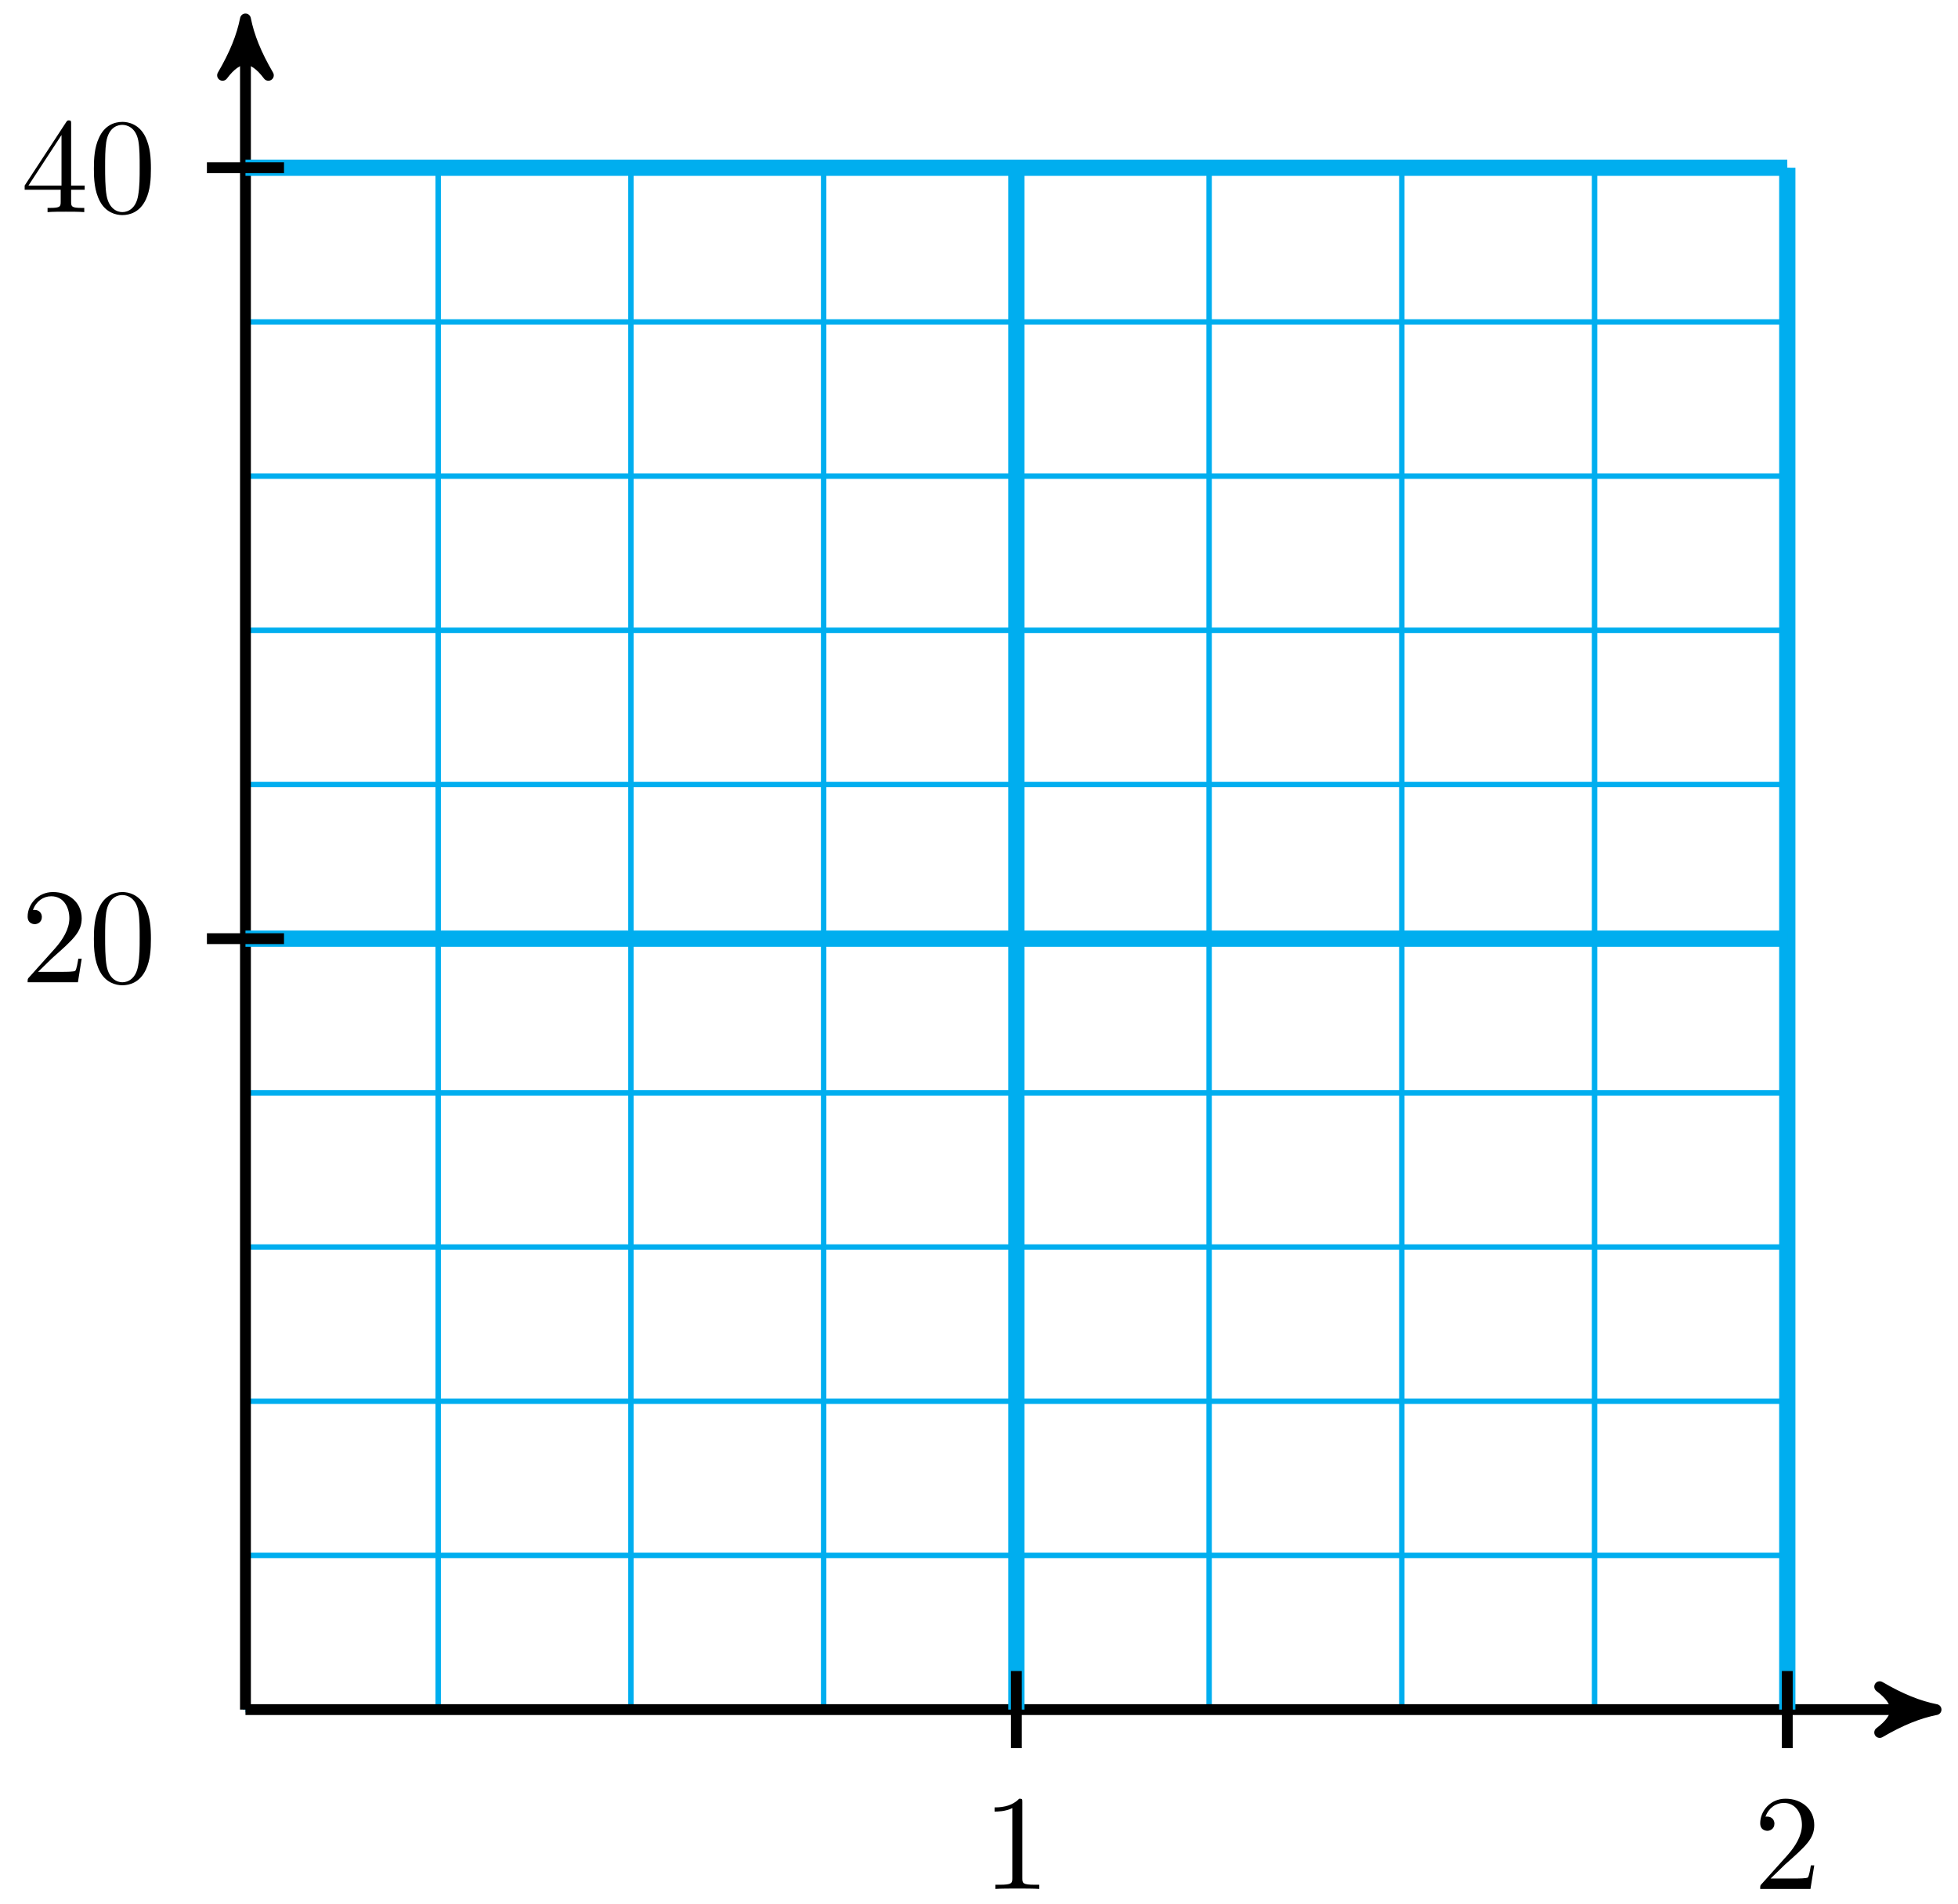
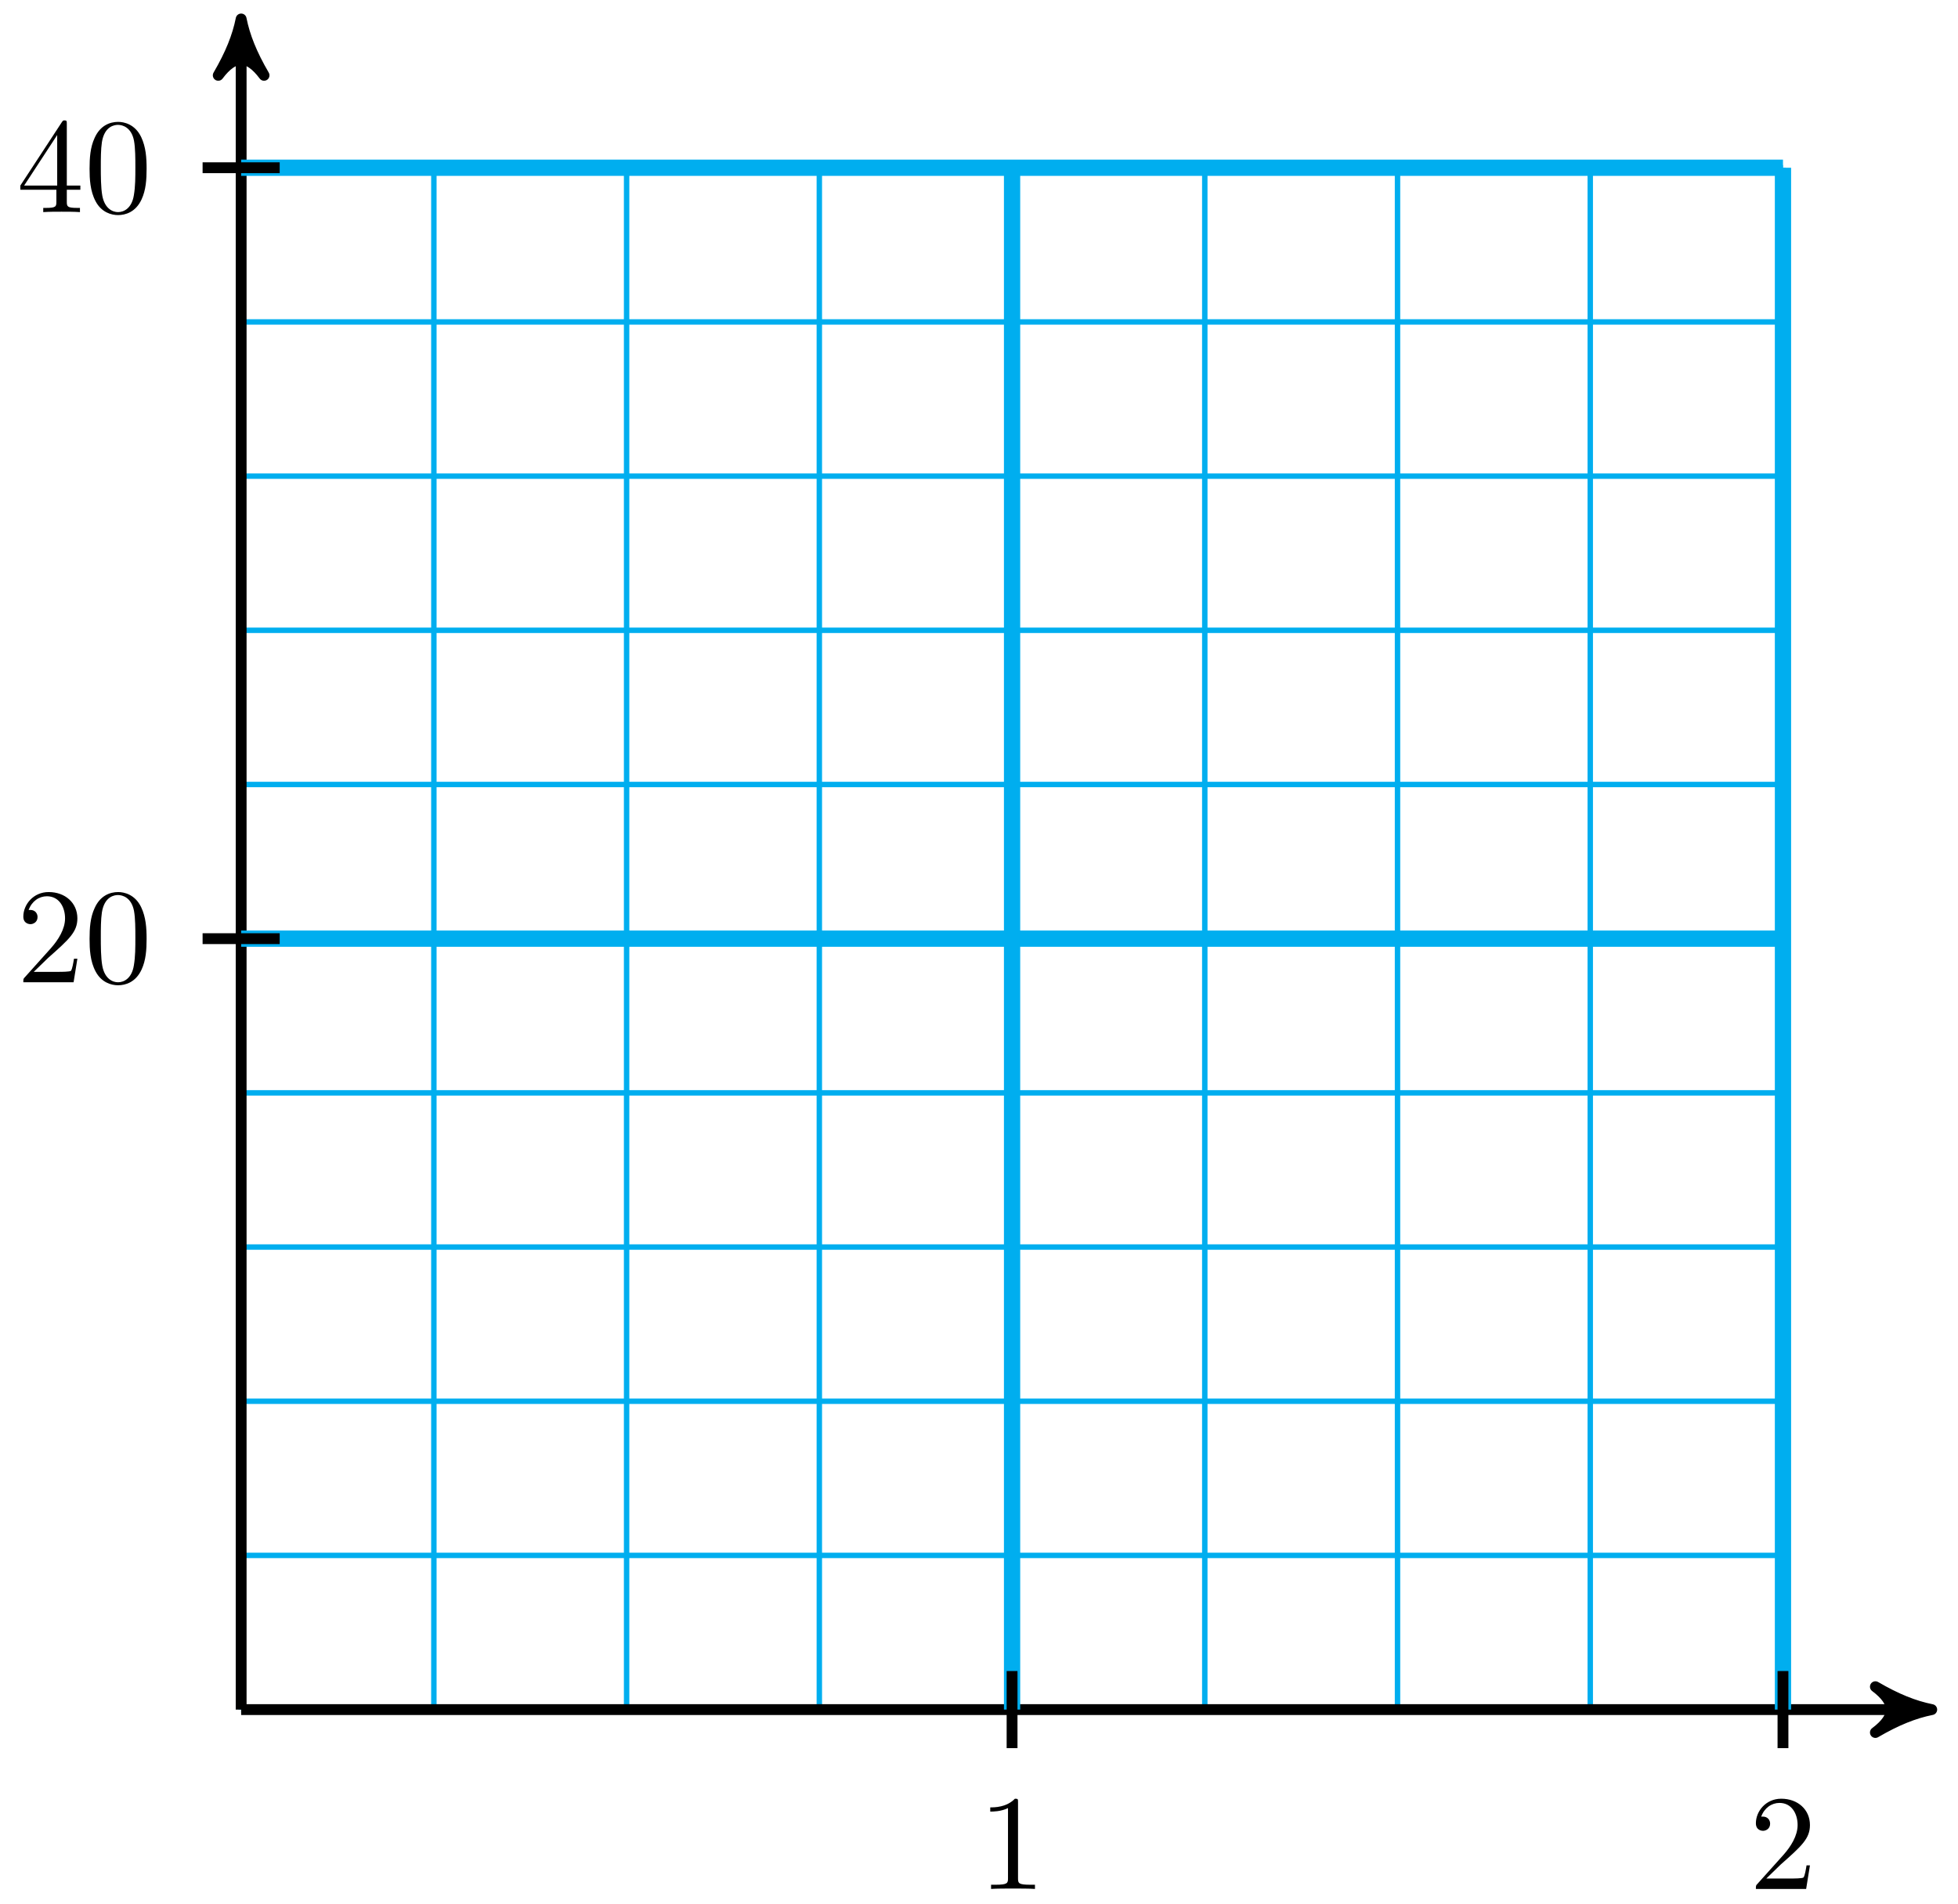
<svg xmlns="http://www.w3.org/2000/svg" xmlns:xlink="http://www.w3.org/1999/xlink" version="1.1" width="144" height="140" viewBox="0 0 144 140">
  <defs>
    <path id="font_1_82" d="M.419 0V.031H.387C.297 .031 .294 .042 .294 .079V.64C.294 .664 .294 .666 .271 .666 .209 .602 .121 .602 .089 .602V.571C.109 .571 .168 .571 .22 .597V.079C.22 .043 .217 .031 .127 .031H.095V0C.13 .003 .217 .003 .257 .003 .297 .003 .384 .003 .419 0Z" />
    <path id="font_1_107" d="M.449 .174H.424C.419 .144 .412 .1 .402 .085 .395 .077 .329 .077 .307 .077H.127L.233 .18C.389 .318 .449 .372 .449 .472 .449 .586 .359 .666 .237 .666 .124 .666 .05 .574 .05 .485 .05 .429 .1 .429 .103 .429 .12 .429 .155 .441 .155 .482 .155 .508 .137 .534 .102 .534 .094 .534 .092 .534 .089 .533 .112 .598 .166 .635 .224 .635 .315 .635 .358 .554 .358 .472 .358 .392 .308 .313 .253 .251L.061 .037C.05 .026 .05 .024 .05 0H.421L.449 .174Z" />
    <path id="font_1_121" d="M.46 .32C.46 .4 .455 .48 .42 .554 .374 .65 .292 .666 .25 .666 .19 .666 .117 .64 .076 .547 .044 .478 .039 .4 .039 .32 .039 .245 .043 .155 .084 .079 .127-.002 .2-.022 .249-.022 .303-.022 .379-.001 .423 .094 .455 .163 .46 .241 .46 .32M.377 .332C.377 .257 .377 .189 .366 .125 .351 .03 .294-0 .249-0 .21-0 .151 .025 .133 .121 .122 .181 .122 .273 .122 .332 .122 .396 .122 .462 .13 .516 .149 .635 .224 .644 .249 .644 .282 .644 .348 .626 .367 .527 .377 .471 .377 .395 .377 .332Z" />
    <path id="font_1_57" d="M.471 .165V.196H.371V.651C.371 .671 .371 .677 .355 .677 .346 .677 .343 .677 .335 .665L.028 .196V.165H.294V.078C.294 .042 .292 .031 .218 .031H.197V0C.238 .003 .29 .003 .332 .003 .374 .003 .427 .003 .468 0V.031H.447C.373 .031 .371 .042 .371 .078V.165H.471M.3 .196H.056L.3 .569V.196Z" />
  </defs>
-   <path transform="matrix(1.00005,0,0,-1.00005,18.0523,125.7285)" stroke-width=".399" stroke-linecap="butt" stroke-miterlimit="10" stroke-linejoin="miter" fill="none" stroke="#00aeef" d="M0 0H113.387M0 11.339H113.387M0 22.677H113.387M0 34.016H113.387M0 45.354H113.387M0 56.693H113.387M0 68.031H113.387M0 79.37H113.387M0 90.708H113.387M0 102.047H113.387M0 113.385H113.387M0 0V113.387M14.173 0V113.387M28.347 0V113.387M42.52 0V113.387M56.694 0V113.387M70.867 0V113.387M85.04 0V113.387M99.214 0V113.387M113.387 0V113.387M113.387 113.387" />
-   <path transform="matrix(1.00005,0,0,-1.00005,18.0523,125.7285)" stroke-width=".797" stroke-linecap="butt" stroke-miterlimit="10" stroke-linejoin="miter" fill="none" stroke="#000000" d="M0 0H123.291" />
-   <path transform="matrix(1.00005,0,0,-1.00005,141.3496,125.7285)" d="M1.036 0C-.259 .259-1.554 .777-3.108 1.684-1.554 .518-1.554-.518-3.108-1.684-1.554-.777-.259-.259 1.036 0Z" />
-   <path transform="matrix(1.00005,0,0,-1.00005,141.3496,125.7285)" stroke-width=".797" stroke-linecap="butt" stroke-linejoin="round" fill="none" stroke="#000000" d="M1.036 0C-.259 .259-1.554 .777-3.108 1.684-1.554 .518-1.554-.518-3.108-1.684-1.554-.777-.259-.259 1.036 0Z" />
-   <path transform="matrix(1.00005,0,0,-1.00005,18.0523,125.7285)" stroke-width=".797" stroke-linecap="butt" stroke-miterlimit="10" stroke-linejoin="miter" fill="none" stroke="#000000" d="M0 0V123.291" />
-   <path transform="matrix(0,-1.00005,-1.00005,-0,18.0523,2.431206)" d="M1.036 0C-.259 .259-1.554 .777-3.108 1.684-1.554 .518-1.554-.518-3.108-1.684-1.554-.777-.259-.259 1.036 0Z" />
-   <path transform="matrix(0,-1.00005,-1.00005,-0,18.0523,2.431206)" stroke-width=".797" stroke-linecap="butt" stroke-linejoin="round" fill="none" stroke="#000000" d="M1.036 0C-.259 .259-1.554 .777-3.108 1.684-1.554 .518-1.554-.518-3.108-1.684-1.554-.777-.259-.259 1.036 0Z" />
-   <path transform="matrix(1.00005,0,0,-1.00005,18.0523,125.7285)" stroke-width="1.196" stroke-linecap="butt" stroke-miterlimit="10" stroke-linejoin="miter" fill="none" stroke="#00aeef" d="M56.694 0V113.387" />
-   <path transform="matrix(1.00005,0,0,-1.00005,18.0523,125.7285)" stroke-width=".797" stroke-linecap="butt" stroke-miterlimit="10" stroke-linejoin="miter" fill="none" stroke="#000000" d="M56.694 2.835V-2.835" />
-   <use data-text="1" xlink:href="#font_1_82" transform="matrix(9.963098,0,0,-9.963098,72.25801,138.9182)" />
-   <path transform="matrix(1.00005,0,0,-1.00005,18.0523,125.7285)" stroke-width="1.196" stroke-linecap="butt" stroke-miterlimit="10" stroke-linejoin="miter" fill="none" stroke="#00aeef" d="M113.387 0V113.387" />
-   <path transform="matrix(1.00005,0,0,-1.00005,18.0523,125.7285)" stroke-width=".797" stroke-linecap="butt" stroke-miterlimit="10" stroke-linejoin="miter" fill="none" stroke="#000000" d="M113.387 2.835V-2.835" />
-   <use data-text="2" xlink:href="#font_1_107" transform="matrix(9.963098,0,0,-9.963098,128.9548,138.9182)" />
-   <path transform="matrix(1.00005,0,0,-1.00005,18.0523,125.7285)" stroke-width="1.196" stroke-linecap="butt" stroke-miterlimit="10" stroke-linejoin="miter" fill="none" stroke="#00aeef" d="M0 56.694H113.387" />
-   <path transform="matrix(1.00005,0,0,-1.00005,18.0523,125.7285)" stroke-width=".797" stroke-linecap="butt" stroke-miterlimit="10" stroke-linejoin="miter" fill="none" stroke="#000000" d="M2.835 56.694H-2.835" />
-   <use data-text="2" xlink:href="#font_1_107" transform="matrix(9.963098,0,0,-9.963098,1.534477,72.23986)" />
-   <use data-text="0" xlink:href="#font_1_121" transform="matrix(9.963098,0,0,-9.963098,6.51603,72.23986)" />
-   <path transform="matrix(1.00005,0,0,-1.00005,18.0523,125.7285)" stroke-width="1.196" stroke-linecap="butt" stroke-miterlimit="10" stroke-linejoin="miter" fill="none" stroke="#00aeef" d="M0 113.387H113.387" />
-   <path transform="matrix(1.00005,0,0,-1.00005,18.0523,125.7285)" stroke-width=".797" stroke-linecap="butt" stroke-miterlimit="10" stroke-linejoin="miter" fill="none" stroke="#000000" d="M2.835 113.387H-2.835" />
-   <use data-text="4" xlink:href="#font_1_57" transform="matrix(9.963098,0,0,-9.963098,1.534477,15.59903)" />
-   <use data-text="0" xlink:href="#font_1_121" transform="matrix(9.963098,0,0,-9.963098,6.51603,15.59903)" />
+   <path transform="matrix(1.00005,0,0,-1.00005,17.73514,125.7285)" stroke-width=".399" stroke-linecap="butt" stroke-miterlimit="10" stroke-linejoin="miter" fill="none" stroke="#00aeef" d="M0 0H113.387M0 11.339H113.387M0 22.677H113.387M0 34.016H113.387M0 45.354H113.387M0 56.693H113.387M0 68.031H113.387M0 79.37H113.387M0 90.708H113.387M0 102.047H113.387M0 113.385H113.387M0 0V113.387M14.173 0V113.387M28.347 0V113.387M42.52 0V113.387M56.694 0V113.387M70.867 0V113.387M85.04 0V113.387M99.214 0V113.387M113.387 0V113.387M113.387 113.387" />
+   <path transform="matrix(1.00005,0,0,-1.00005,17.73514,125.7285)" stroke-width=".797" stroke-linecap="butt" stroke-miterlimit="10" stroke-linejoin="miter" fill="none" stroke="#000000" d="M0 0H123.291" />
+   <path transform="matrix(1.00005,0,0,-1.00005,141.0325,125.7285)" d="M1.036 0C-.259 .259-1.554 .777-3.108 1.684-1.554 .518-1.554-.518-3.108-1.684-1.554-.777-.259-.259 1.036 0Z" />
+   <path transform="matrix(1.00005,0,0,-1.00005,141.0325,125.7285)" stroke-width=".797" stroke-linecap="butt" stroke-linejoin="round" fill="none" stroke="#000000" d="M1.036 0C-.259 .259-1.554 .777-3.108 1.684-1.554 .518-1.554-.518-3.108-1.684-1.554-.777-.259-.259 1.036 0Z" />
+   <path transform="matrix(1.00005,0,0,-1.00005,17.73514,125.7285)" stroke-width=".797" stroke-linecap="butt" stroke-miterlimit="10" stroke-linejoin="miter" fill="none" stroke="#000000" d="M0 0V123.291" />
+   <path transform="matrix(0,-1.00005,-1.00005,-0,17.73514,2.431206)" d="M1.036 0C-.259 .259-1.554 .777-3.108 1.684-1.554 .518-1.554-.518-3.108-1.684-1.554-.777-.259-.259 1.036 0Z" />
+   <path transform="matrix(0,-1.00005,-1.00005,-0,17.73514,2.431206)" stroke-width=".797" stroke-linecap="butt" stroke-linejoin="round" fill="none" stroke="#000000" d="M1.036 0C-.259 .259-1.554 .777-3.108 1.684-1.554 .518-1.554-.518-3.108-1.684-1.554-.777-.259-.259 1.036 0Z" />
+   <path transform="matrix(1.00005,0,0,-1.00005,17.73514,125.7285)" stroke-width="1.196" stroke-linecap="butt" stroke-miterlimit="10" stroke-linejoin="miter" fill="none" stroke="#00aeef" d="M56.694 0V113.387" />
+   <path transform="matrix(1.00005,0,0,-1.00005,17.73514,125.7285)" stroke-width=".797" stroke-linecap="butt" stroke-miterlimit="10" stroke-linejoin="miter" fill="none" stroke="#000000" d="M56.694 2.835V-2.835" />
+   <use data-text="1" xlink:href="#font_1_82" transform="matrix(9.963098,0,0,-9.963098,71.94084,138.9182)" />
+   <path transform="matrix(1.00005,0,0,-1.00005,17.73514,125.7285)" stroke-width="1.196" stroke-linecap="butt" stroke-miterlimit="10" stroke-linejoin="miter" fill="none" stroke="#00aeef" d="M113.387 0V113.387" />
+   <path transform="matrix(1.00005,0,0,-1.00005,17.73514,125.7285)" stroke-width=".797" stroke-linecap="butt" stroke-miterlimit="10" stroke-linejoin="miter" fill="none" stroke="#000000" d="M113.387 2.835V-2.835" />
+   <use data-text="2" xlink:href="#font_1_107" transform="matrix(9.963098,0,0,-9.963098,128.6377,138.9182)" />
+   <path transform="matrix(1.00005,0,0,-1.00005,17.73514,125.7285)" stroke-width="1.196" stroke-linecap="butt" stroke-miterlimit="10" stroke-linejoin="miter" fill="none" stroke="#00aeef" d="M0 56.694H113.387" />
+   <path transform="matrix(1.00005,0,0,-1.00005,17.73514,125.7285)" stroke-width=".797" stroke-linecap="butt" stroke-miterlimit="10" stroke-linejoin="miter" fill="none" stroke="#000000" d="M2.835 56.694H-2.835" />
+   <use data-text="2" xlink:href="#font_1_107" transform="matrix(9.963098,0,0,-9.963098,1.217316,72.23986)" />
+   <use data-text="0" xlink:href="#font_1_121" transform="matrix(9.963098,0,0,-9.963098,6.19886,72.23986)" />
+   <path transform="matrix(1.00005,0,0,-1.00005,17.73514,125.7285)" stroke-width="1.196" stroke-linecap="butt" stroke-miterlimit="10" stroke-linejoin="miter" fill="none" stroke="#00aeef" d="M0 113.387H113.387" />
+   <path transform="matrix(1.00005,0,0,-1.00005,17.73514,125.7285)" stroke-width=".797" stroke-linecap="butt" stroke-miterlimit="10" stroke-linejoin="miter" fill="none" stroke="#000000" d="M2.835 113.387H-2.835" />
+   <use data-text="4" xlink:href="#font_1_57" transform="matrix(9.963098,0,0,-9.963098,1.217316,15.59903)" />
+   <use data-text="0" xlink:href="#font_1_121" transform="matrix(9.963098,0,0,-9.963098,6.19886,15.59903)" />
</svg>
